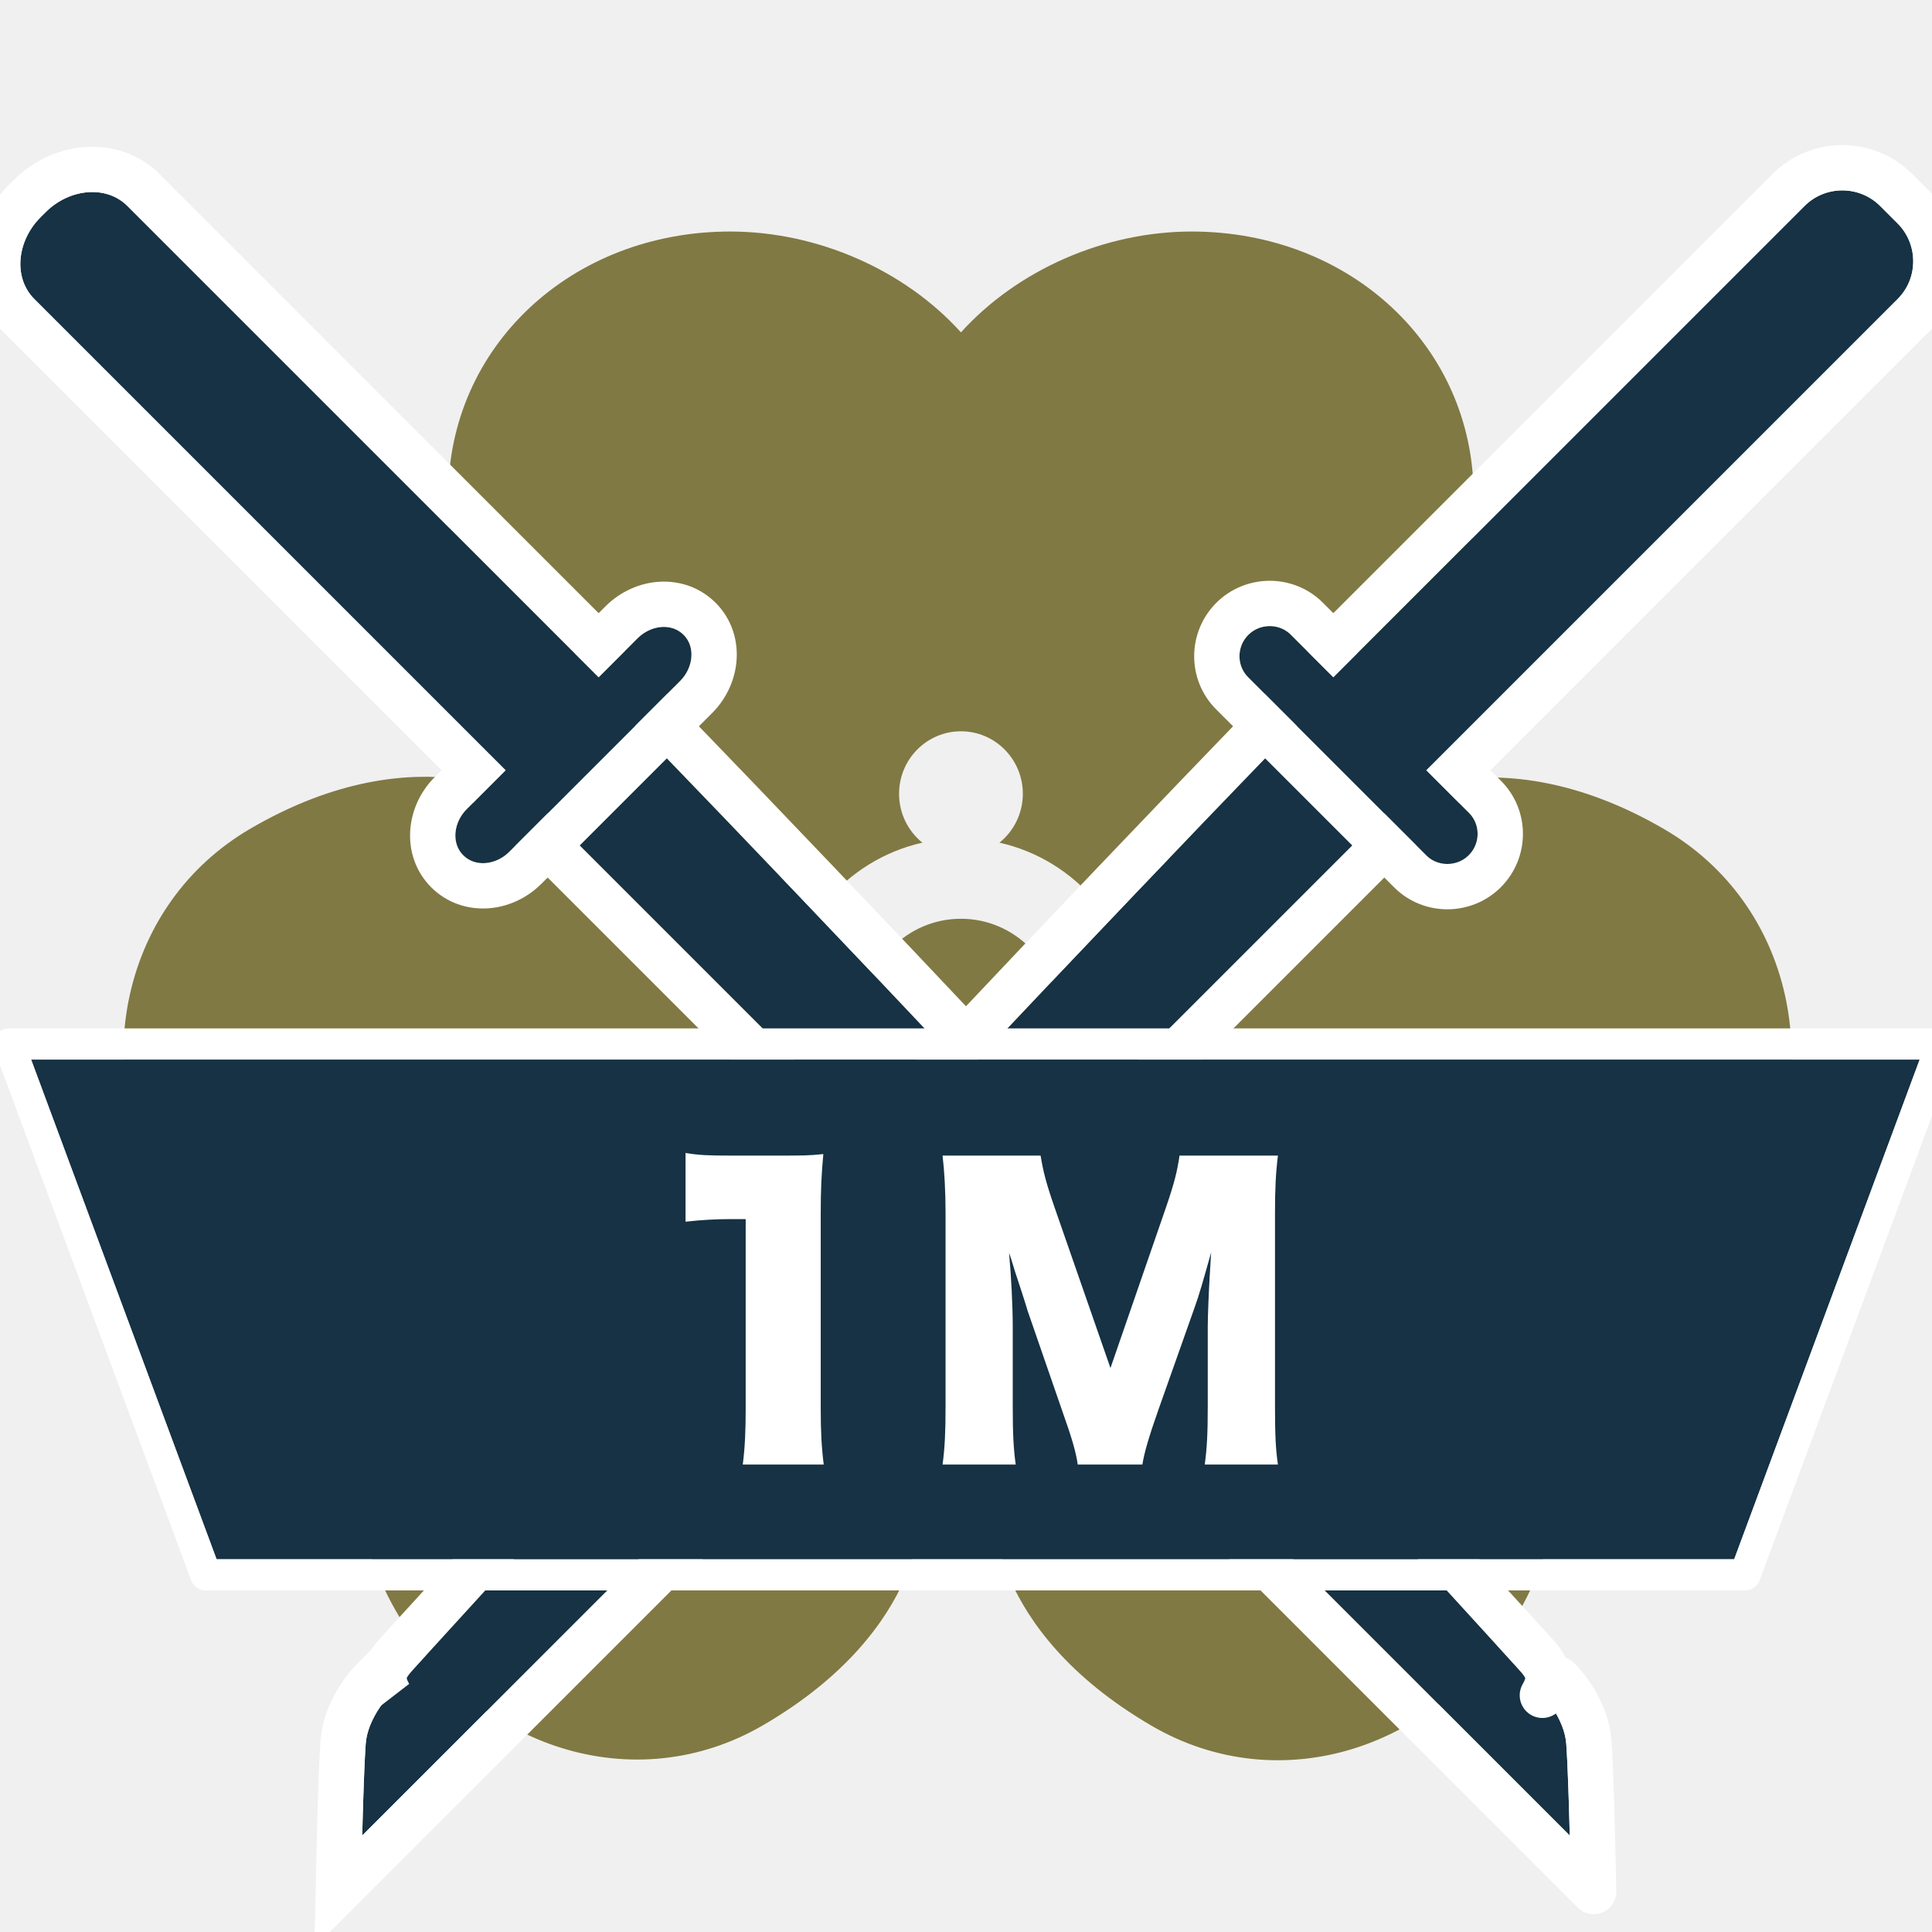
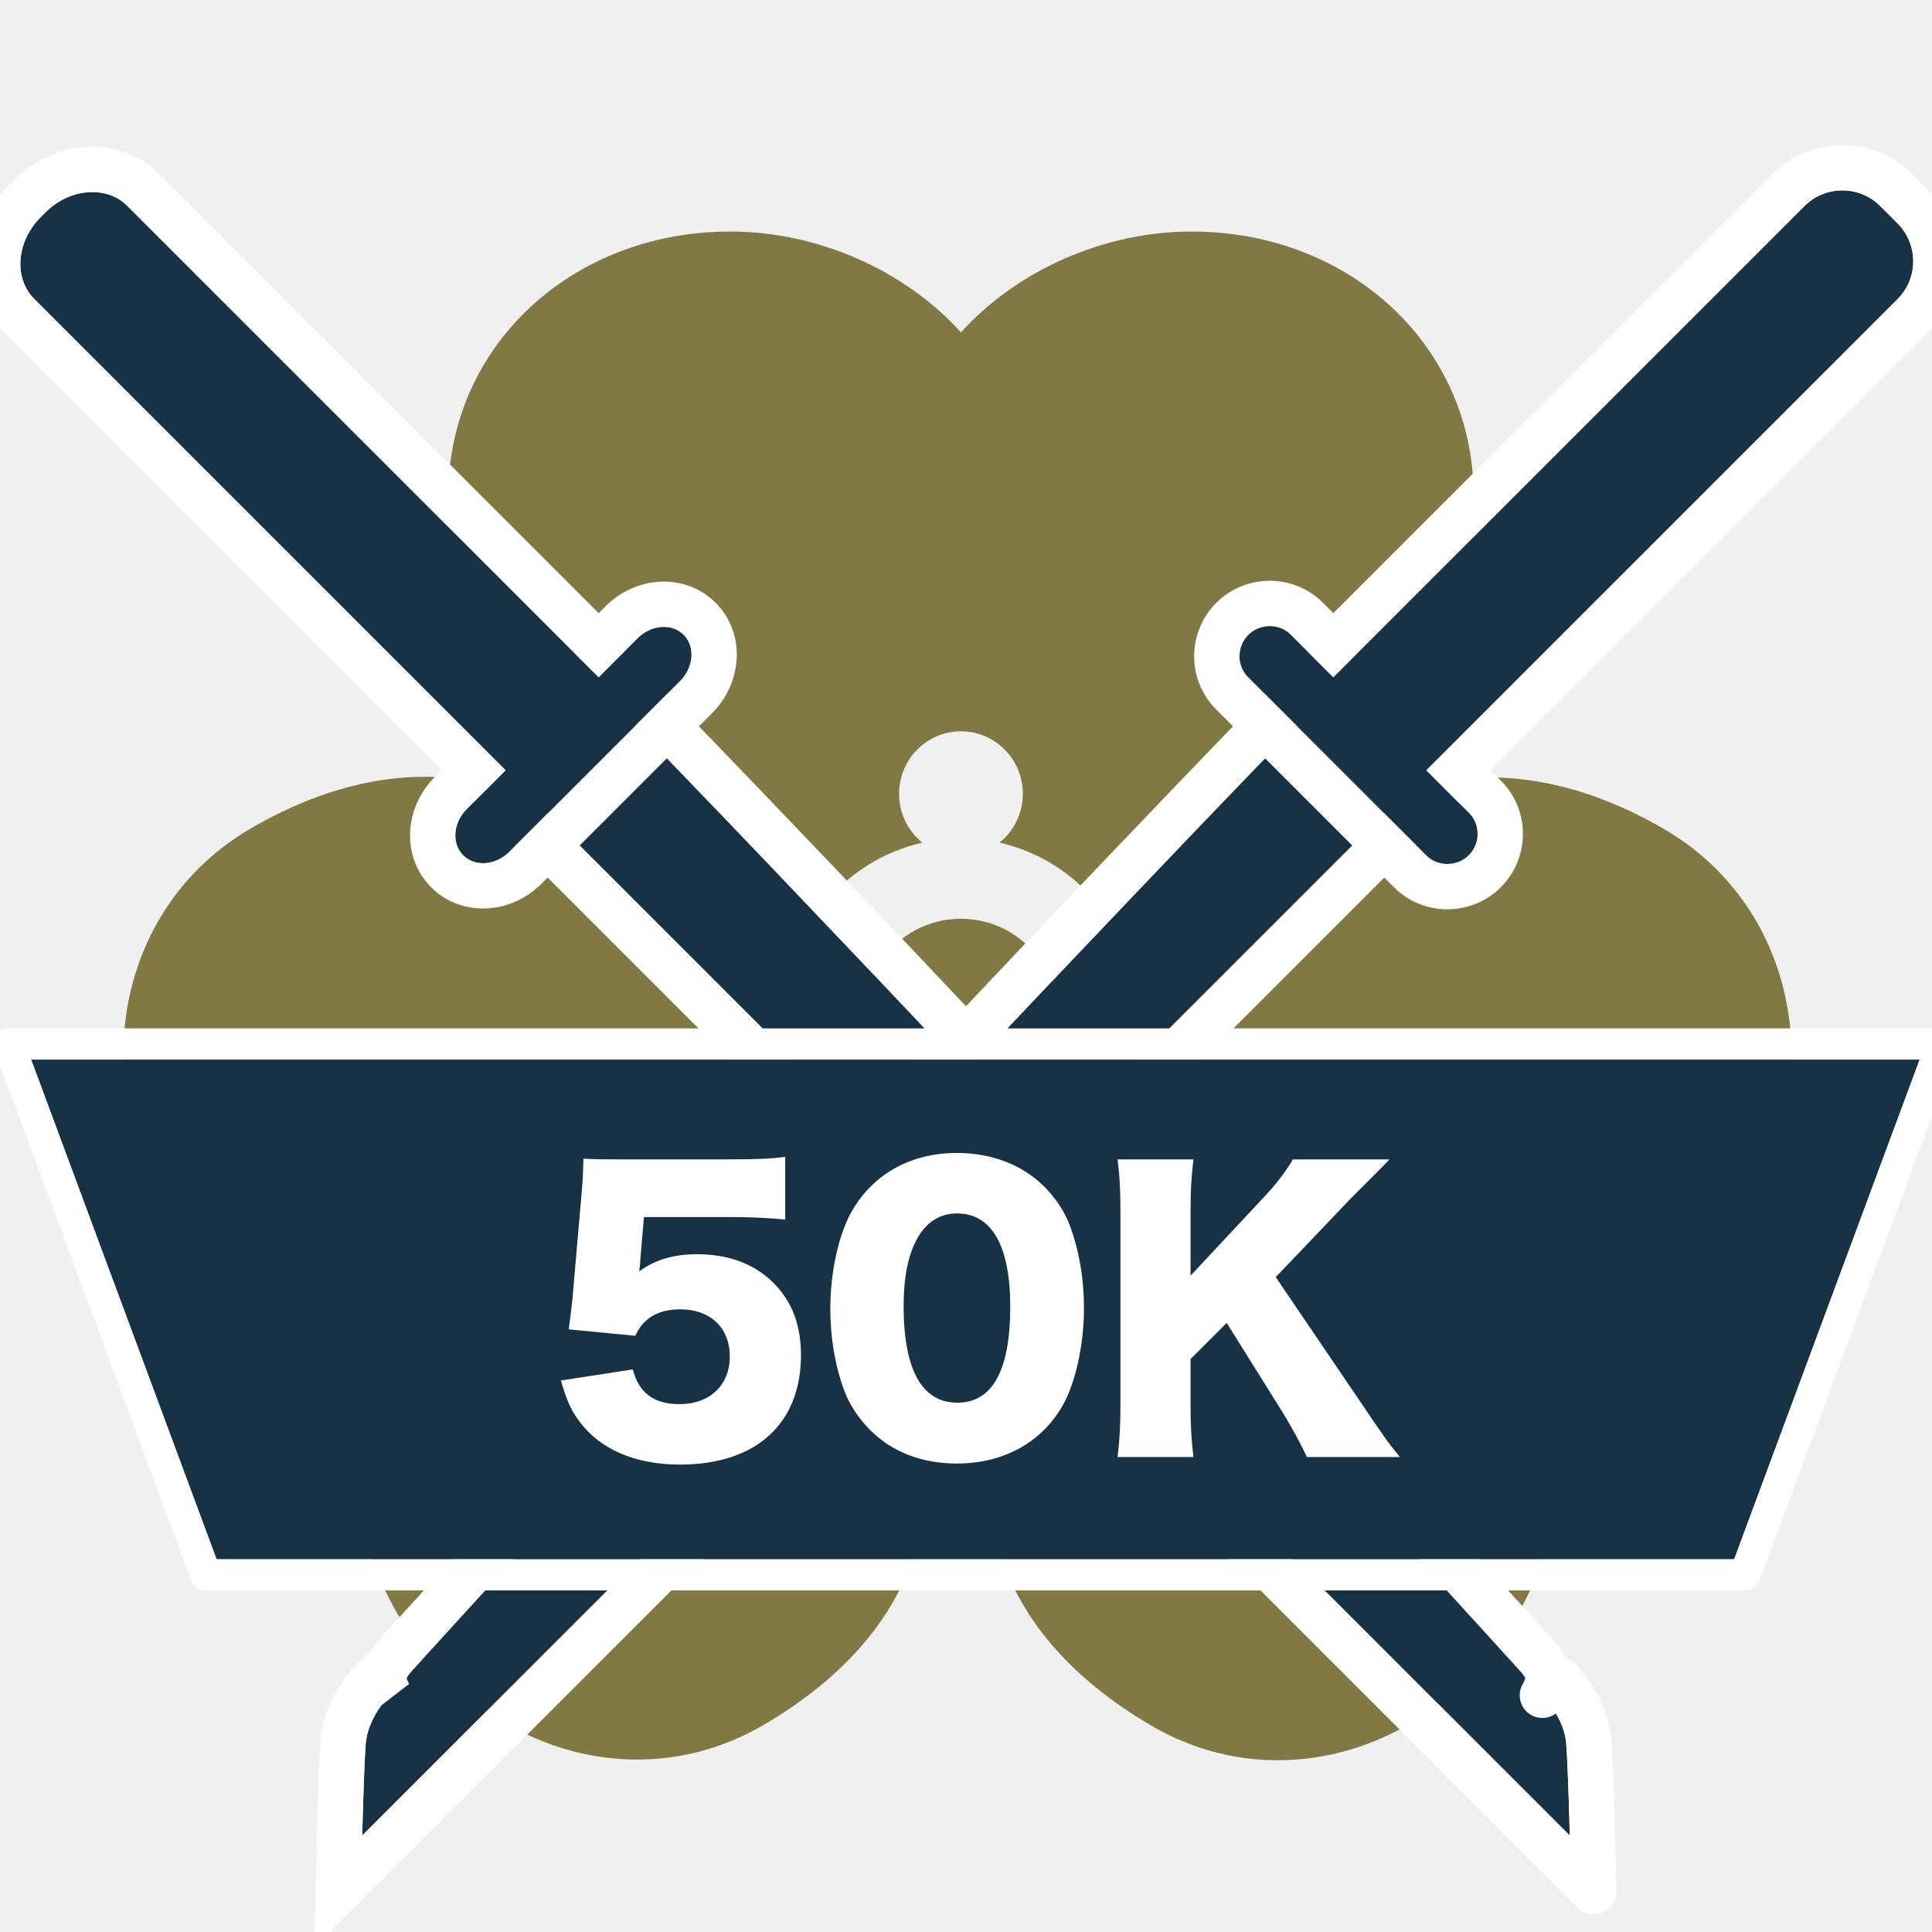
<svg xmlns="http://www.w3.org/2000/svg" xmlns:xlink="http://www.w3.org/1999/xlink" width="31" height="31" viewBox="0 0 31 31">
  <defs>
    <path id="a" d="M0,0 L2,0 C2,0 1.957,4.048 1.747,10.47 C1.537,16.891 1.28,22.066 1.28,22.066 C1.28,22.066 1.28,22.562 1,22.888 C0.72,23.213 0,23.967 0,23.967 L0,0 Z" />
    <path id="b" d="M3.556,11.55 L4.436,11.55 C4.748,11.55 5,11.765 5,12.034 C5,12.3 4.745,12.517 4.436,12.517 L0.564,12.517 C0.252,12.517 -1.06137321e-13,12.302 -1.06137321e-13,12.034 C-1.06137321e-13,11.767 0.255,11.55 0.564,11.55 L1.444,11.55 L1.444,0.856 C1.444,0.383 1.892,-2.0783375e-13 2.444,-2.0783375e-13 L2.556,-2.0783375e-13 C3.108,-2.0783375e-13 3.556,0.387 3.556,0.856 L3.556,11.55 Z" />
    <path id="c" d="M0,0 L2,0 C2,0 1.957,4.048 1.747,10.47 C1.537,16.891 1.28,22.066 1.28,22.066 C1.28,22.066 1.28,22.562 1,22.888 C0.72,23.213 0,23.967 0,23.967 L0,0 Z" />
    <path id="d" d="M3.556,11.55 L3.556,0.856 C3.556,0.387 3.171,1.70530257e-13 2.697,1.70530257e-13 L2.303,1.70530257e-13 C1.832,1.70530257e-13 1.444,0.383 1.444,0.856 L1.444,11.55 L0.479,11.55 C0.215,11.55 5.54223334e-13,11.767 5.54223334e-13,12.034 C5.54223334e-13,12.293 0.215,12.517 0.479,12.517 L4.521,12.517 C4.785,12.517 5,12.3 5,12.034 C5,11.774 4.785,11.55 4.521,11.55 L3.556,11.55 Z" />
    <polygon id="e" points="30.176 24.539 33.152 16.521 2.849 16.521 5.825 24.539" />
  </defs>
  <g fill="none" fill-rule="evenodd">
    <rect width="32" height="32" x="-1" y="-1" />
    <g transform="translate(-2.35 .48)">
      <path fill="#807943" fill-rule="nonzero" d="M17.142,18.631 L17.148,23.654 C17.148,23.654 17.261,25.647 14.596,27.201 C12.547,28.395 9.974,27.593 8.699,25.363 C8,24.141 7.829,22.61 8.236,21.318 C6.924,21.027 5.697,20.113 4.997,18.89 C3.722,16.66 4.321,14.009 6.37,12.815 C9.106,11.22 10.965,12.411 10.965,12.411 L15.083,14.914 C14.985,15.204 14.932,15.514 14.932,15.837 C14.932,16.154 14.983,16.459 15.078,16.745 C14.781,16.575 14.406,16.563 14.09,16.748 C13.615,17.024 13.452,17.637 13.726,18.117 C14.001,18.596 14.608,18.761 15.083,18.484 C15.388,18.306 15.565,17.988 15.578,17.657 C15.972,18.139 16.518,18.489 17.142,18.631 Z M20.439,14.867 L24.46,12.422 C24.46,12.422 26.32,11.231 29.056,12.826 C31.104,14.02 31.703,16.671 30.428,18.901 C29.729,20.124 28.501,21.038 27.19,21.329 C27.596,22.621 27.426,24.152 26.727,25.375 C25.452,27.605 22.878,28.406 20.83,27.212 C18.164,25.658 18.278,23.666 18.278,23.666 L18.283,18.654 C18.901,18.54 19.449,18.223 19.857,17.775 C19.901,18.066 20.07,18.336 20.343,18.495 C20.818,18.772 21.425,18.608 21.699,18.128 C21.973,17.649 21.811,17.036 21.336,16.759 C21.064,16.6 20.748,16.586 20.476,16.694 C20.56,16.423 20.605,16.136 20.605,15.837 C20.605,15.497 20.547,15.17 20.439,14.867 Z M15.603,13.988 L11.494,11.693 C11.494,11.693 9.543,10.663 9.543,7.473 C9.543,5.084 11.517,3.235 14.067,3.235 C15.466,3.235 16.864,3.851 17.769,4.853 C18.674,3.851 20.072,3.235 21.47,3.235 C24.02,3.235 25.995,5.084 25.995,7.473 C25.995,10.58 24.229,11.478 24.229,11.478 L19.927,13.979 C19.535,13.514 18.998,13.178 18.387,13.041 C18.615,12.857 18.762,12.574 18.762,12.257 C18.762,11.703 18.317,11.254 17.769,11.254 C17.221,11.254 16.776,11.703 16.776,12.257 C16.776,12.574 16.922,12.857 17.15,13.041 C16.536,13.179 15.996,13.519 15.603,13.988 Z M17.769,17.412 C16.907,17.412 16.209,16.707 16.209,15.837 C16.209,14.967 16.907,14.262 17.769,14.262 C18.63,14.262 19.329,14.967 19.329,15.837 C19.329,16.707 18.63,17.412 17.769,17.412 Z" />
      <g transform="translate(.85 .52)">
        <g transform="rotate(-45 5.298 1.595)">
          <g transform="translate(1.432 11.743)" stroke-linecap="round" stroke-linejoin="round">
            <use fill="#163244" xlink:href="#a" />
            <path stroke="#FFFFFF" stroke-width=".727" d="M-0.364,-0.364 L2.368,-0.364 L2.364,0.004 C2.362,0.131 2.359,0.378 2.354,0.738 C2.344,1.339 2.332,2.04 2.316,2.834 C2.269,5.104 2.202,7.671 2.11,10.482 C2.079,11.451 2.045,12.425 2.009,13.401 C1.929,15.59 1.843,17.687 1.757,19.618 C1.727,20.294 1.699,20.901 1.674,21.43 C1.659,21.748 1.649,21.969 1.28,22.066 L1.643,22.066 C1.643,22.247 1.608,22.497 1.5,22.755 C1.443,22.892 1.369,23.016 1.276,23.125 C1.18,23.236 1.032,23.399 0.844,23.601 C0.832,23.614 0.832,23.614 0.821,23.626 C0.611,23.851 0.403,24.072 0.263,24.218 L-0.364,24.874 L-0.364,-0.364 Z" />
          </g>
          <use fill="#163244" xlink:href="#b" />
          <path stroke="#FFFFFF" stroke-width=".727" d="M3.919,11.187 L4.436,11.187 C4.938,11.187 5.364,11.551 5.364,12.034 C5.364,12.514 4.935,12.881 4.436,12.881 L0.564,12.881 C0.062,12.881 -0.364,12.516 -0.364,12.034 C-0.364,11.553 0.065,11.187 0.564,11.187 L1.081,11.187 L1.081,0.856 C1.081,0.169 1.703,-0.364 2.444,-0.364 L2.556,-0.364 C3.296,-0.364 3.919,0.172 3.919,0.856 L3.919,11.187 Z" />
        </g>
        <g transform="scale(-1 1) rotate(-45 -11.702 42.636)">
          <g transform="translate(1.432 11.743)">
            <use fill="#163244" xlink:href="#c" />
            <path stroke="#FFFFFF" stroke-width=".727" d="M-0.364,-0.364 L2.368,-0.364 L2.364,0.004 C2.362,0.131 2.359,0.378 2.354,0.738 C2.344,1.339 2.332,2.04 2.316,2.834 C2.269,5.104 2.202,7.671 2.11,10.482 C2.079,11.451 2.045,12.425 2.009,13.401 C1.929,15.59 1.843,17.687 1.757,19.618 C1.727,20.294 1.699,20.901 1.674,21.43 C1.659,21.748 1.649,21.969 1.28,22.066 L1.643,22.066 C1.643,22.247 1.608,22.497 1.5,22.755 C1.443,22.892 1.369,23.016 1.276,23.125 C1.18,23.236 1.032,23.399 0.844,23.601 C0.832,23.614 0.832,23.614 0.821,23.626 C0.611,23.851 0.403,24.072 0.263,24.218 L-0.364,24.874 L-0.364,-0.364 Z" />
          </g>
          <use fill="#163244" xlink:href="#d" />
          <path stroke="#FFFFFF" stroke-width=".727" d="M3.919,11.187 L4.521,11.187 C4.985,11.187 5.364,11.572 5.364,12.034 C5.364,12.501 4.987,12.881 4.521,12.881 L0.479,12.881 C0.015,12.881 -0.364,12.495 -0.364,12.034 C-0.364,11.566 0.013,11.187 0.479,11.187 L1.081,11.187 L1.081,0.856 C1.081,0.183 1.63,-0.364 2.303,-0.364 L2.697,-0.364 C3.371,-0.364 3.919,0.185 3.919,0.856 L3.919,11.187 Z" />
        </g>
      </g>
      <g stroke-linecap="round" stroke-linejoin="round">
        <use fill="#163244" xlink:href="#e" />
        <path stroke="#FFFFFF" stroke-width=".5" d="M30.35,24.789 L5.651,24.789 L2.49,16.271 L33.512,16.271 L30.35,24.789 Z" />
      </g>
    </g>
-     <path fill="#FFFFFF" d="M11,19.603 C11.262,19.573 11.495,19.561 11.727,19.561 L11.965,19.561 L11.965,22.6 C11.965,22.946 11.954,23.226 11.918,23.5 L13.217,23.5 C13.181,23.208 13.169,22.958 13.169,22.6 L13.169,19.477 C13.169,19.084 13.181,18.834 13.211,18.518 C12.973,18.542 12.895,18.542 12.472,18.542 L11.715,18.542 C11.369,18.542 11.215,18.536 11,18.5 L11,19.603 Z M18.33,23.5 C18.36,23.309 18.437,23.047 18.586,22.624 L19.164,20.991 C19.242,20.777 19.302,20.562 19.433,20.097 C19.427,20.187 19.427,20.187 19.409,20.502 C19.397,20.687 19.379,21.134 19.379,21.277 L19.379,22.576 C19.379,22.999 19.367,23.226 19.331,23.5 L20.505,23.5 C20.47,23.262 20.458,23.029 20.458,22.576 L20.458,19.471 C20.458,19.072 20.47,18.828 20.505,18.542 L18.926,18.542 C18.89,18.792 18.843,18.983 18.706,19.382 L17.818,21.951 L16.924,19.382 C16.787,18.989 16.739,18.798 16.697,18.542 L15.124,18.542 C15.154,18.798 15.172,19.114 15.172,19.471 L15.172,22.576 C15.172,22.982 15.16,23.232 15.124,23.5 L16.298,23.5 C16.262,23.25 16.25,22.987 16.25,22.576 L16.25,21.283 C16.25,20.967 16.226,20.479 16.191,20.103 C16.221,20.187 16.221,20.187 16.286,20.401 C16.304,20.449 16.483,21.003 16.489,21.033 L17.037,22.618 C17.198,23.071 17.263,23.291 17.293,23.5 L18.33,23.5 Z" />
+     <path fill="#FFFFFF" d="M10.332,19.528 L11.664,19.528 C12.031,19.528 12.295,19.539 12.599,19.568 L12.599,18.563 C12.37,18.592 12.157,18.603 11.652,18.603 L9.936,18.603 C9.66,18.603 9.603,18.603 9.362,18.592 C9.356,18.81 9.35,18.948 9.339,19.068 L9.184,20.859 C9.166,21.02 9.149,21.158 9.126,21.33 L10.194,21.433 C10.32,21.152 10.556,21.009 10.917,21.009 C11.4,21.009 11.71,21.307 11.71,21.766 C11.71,22.226 11.388,22.53 10.906,22.53 C10.493,22.53 10.251,22.352 10.154,21.973 L9,22.151 C9.086,22.449 9.155,22.616 9.287,22.794 C9.62,23.253 10.188,23.5 10.912,23.5 C12.129,23.5 12.852,22.846 12.852,21.743 C12.852,21.261 12.708,20.888 12.421,20.595 C12.117,20.285 11.698,20.125 11.187,20.125 C10.814,20.125 10.515,20.211 10.257,20.4 C10.269,20.303 10.274,20.245 10.274,20.216 L10.332,19.528 Z M15.355,23.483 C14.792,23.483 14.316,23.299 13.966,22.949 C13.776,22.759 13.633,22.541 13.546,22.312 C13.397,21.904 13.323,21.462 13.323,20.997 C13.323,20.394 13.466,19.769 13.684,19.407 C14.034,18.821 14.631,18.5 15.355,18.5 C15.912,18.5 16.4,18.689 16.75,19.034 C16.939,19.223 17.083,19.441 17.169,19.671 C17.318,20.079 17.393,20.521 17.393,20.991 C17.393,21.594 17.249,22.226 17.031,22.587 C16.687,23.161 16.084,23.483 15.355,23.483 Z M15.355,19.47 C14.815,19.47 14.499,20.015 14.499,20.951 C14.499,21.979 14.792,22.507 15.361,22.507 C15.923,22.507 16.21,21.99 16.21,20.968 C16.21,19.987 15.912,19.47 15.355,19.47 Z M20.47,20.492 L21.669,19.235 L22.071,18.833 C22.152,18.753 22.192,18.707 22.295,18.603 L20.745,18.603 C20.619,18.816 20.47,19.011 20.246,19.246 L19.103,20.469 L19.103,19.453 C19.103,19.091 19.115,18.902 19.149,18.603 L17.932,18.603 C17.967,18.879 17.978,19.103 17.978,19.453 L17.978,22.53 C17.978,22.874 17.967,23.087 17.932,23.379 L19.149,23.379 C19.115,23.075 19.103,22.886 19.103,22.53 L19.103,21.807 L19.683,21.227 L20.573,22.65 C20.722,22.892 20.889,23.196 20.969,23.379 L22.462,23.379 C22.266,23.138 22.192,23.035 21.853,22.53 L20.47,20.492 Z" />
  </g>
</svg>
